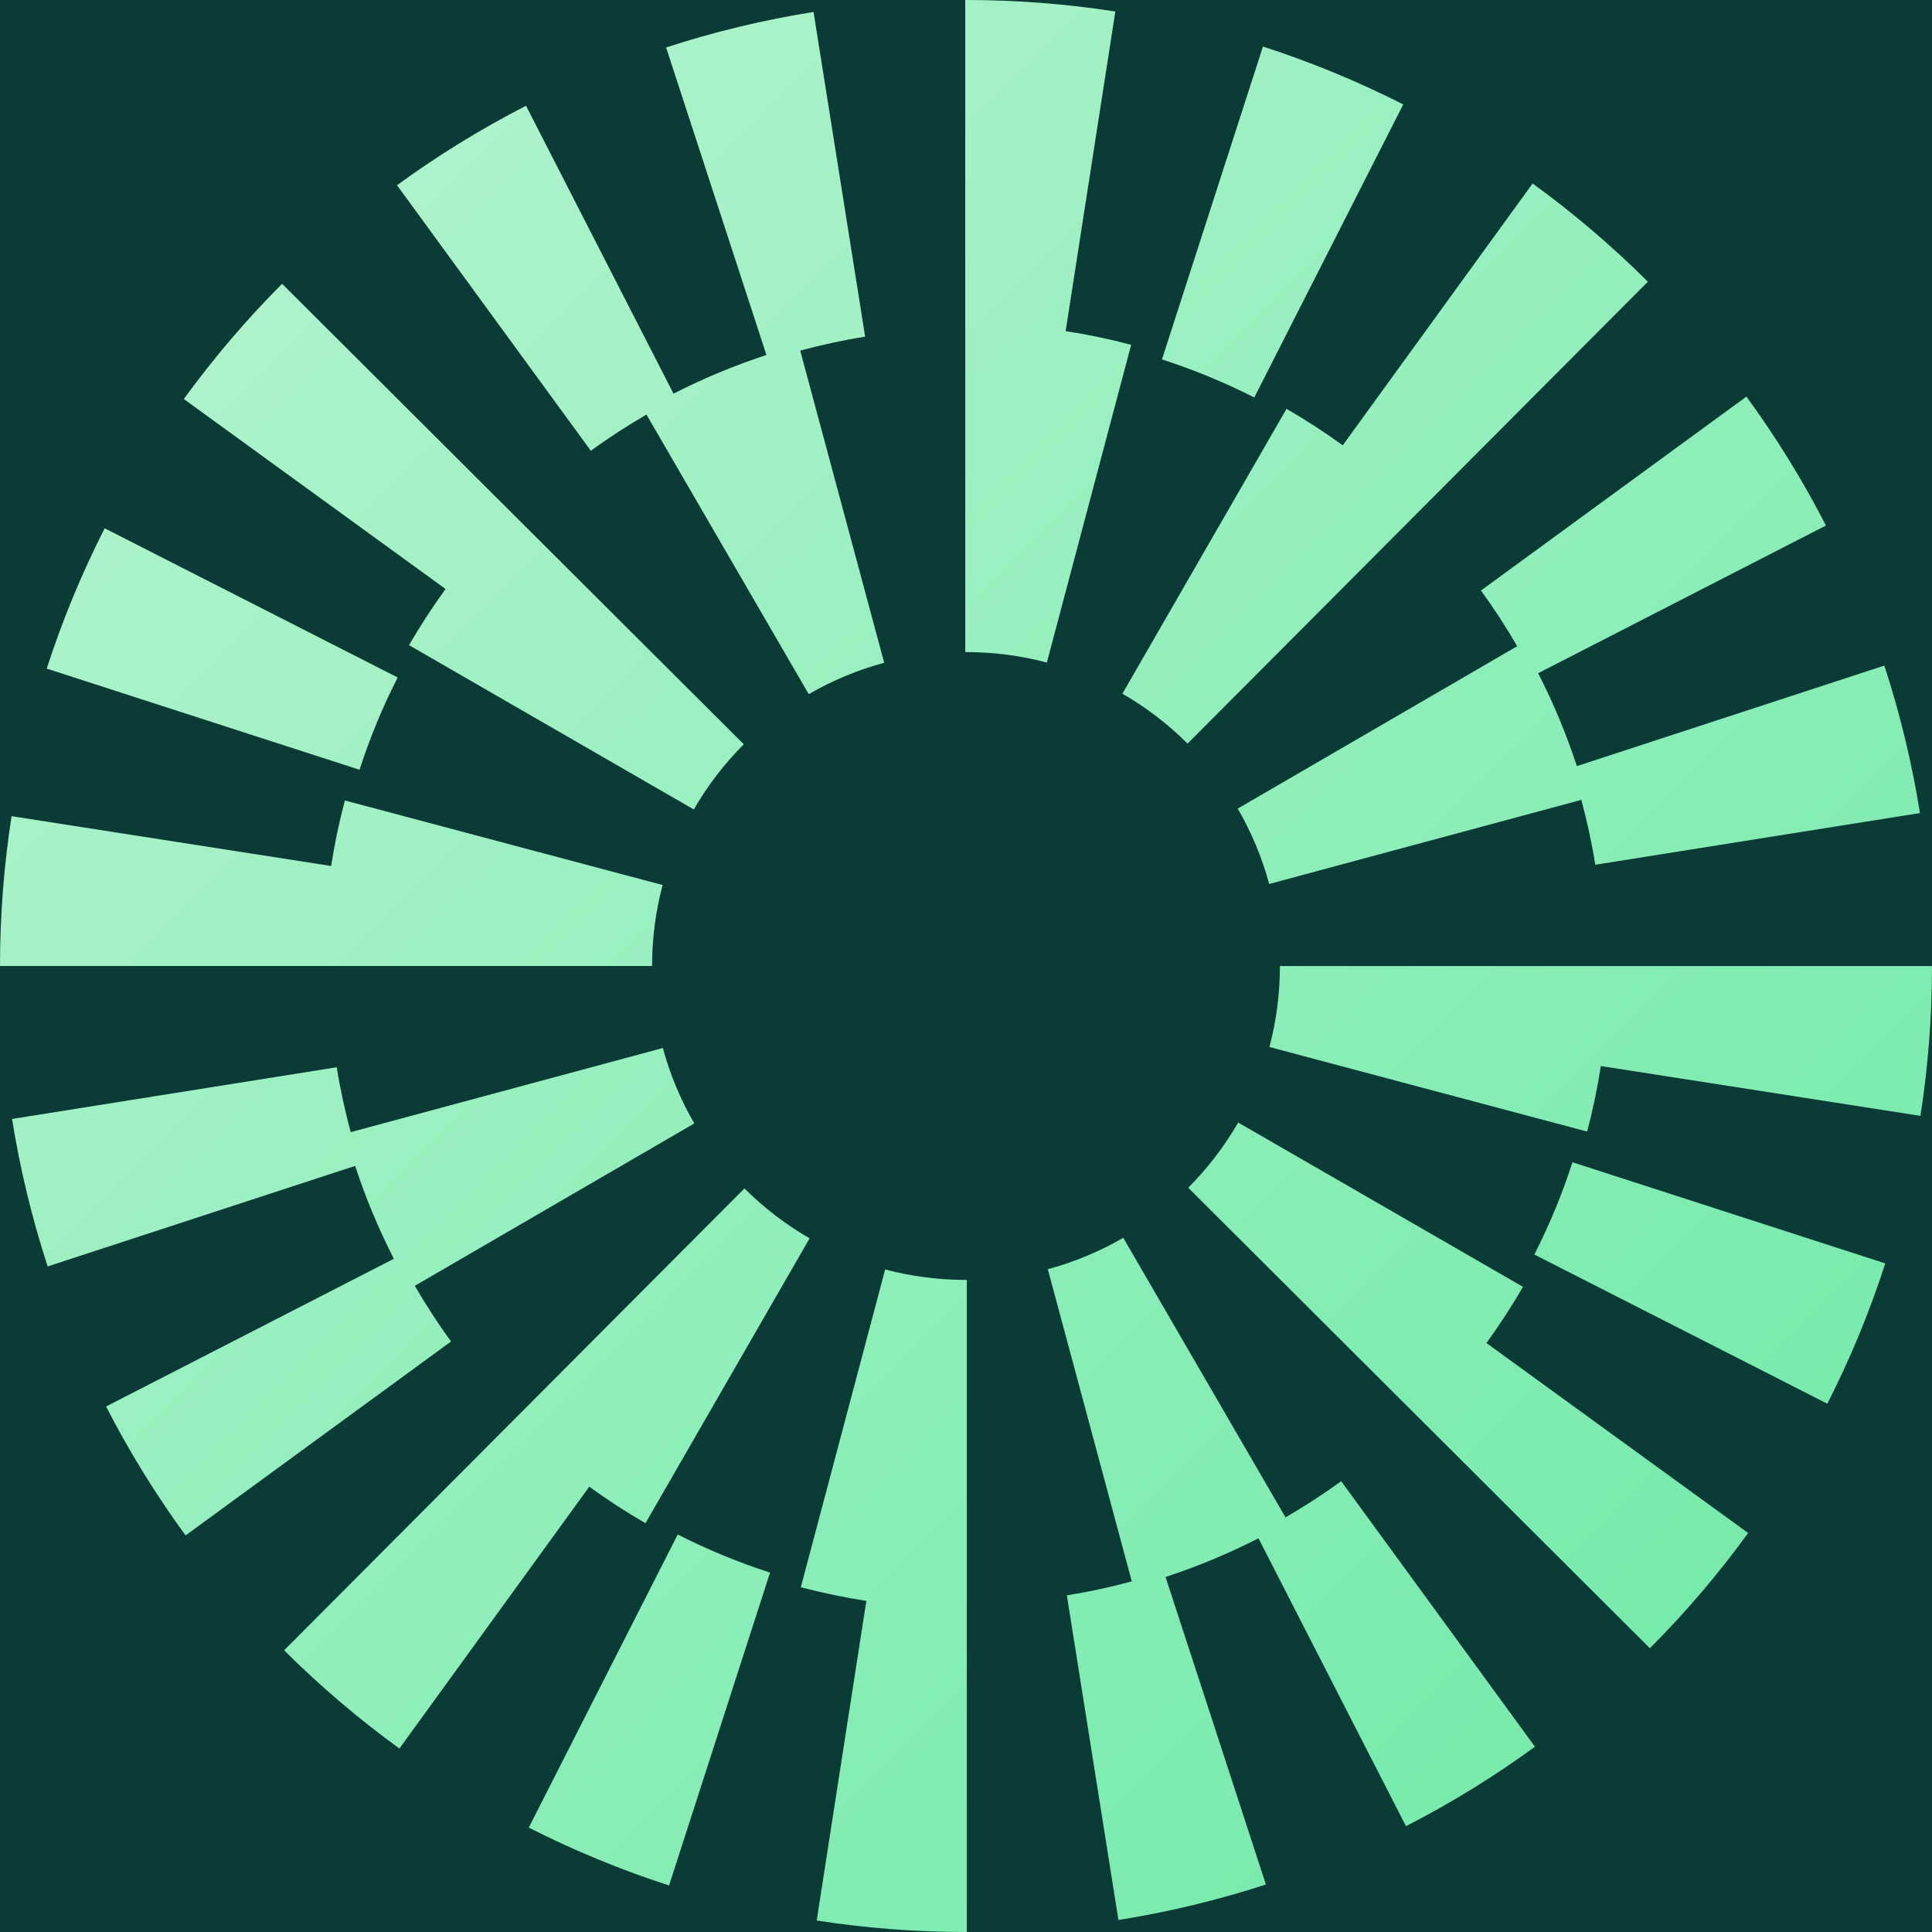
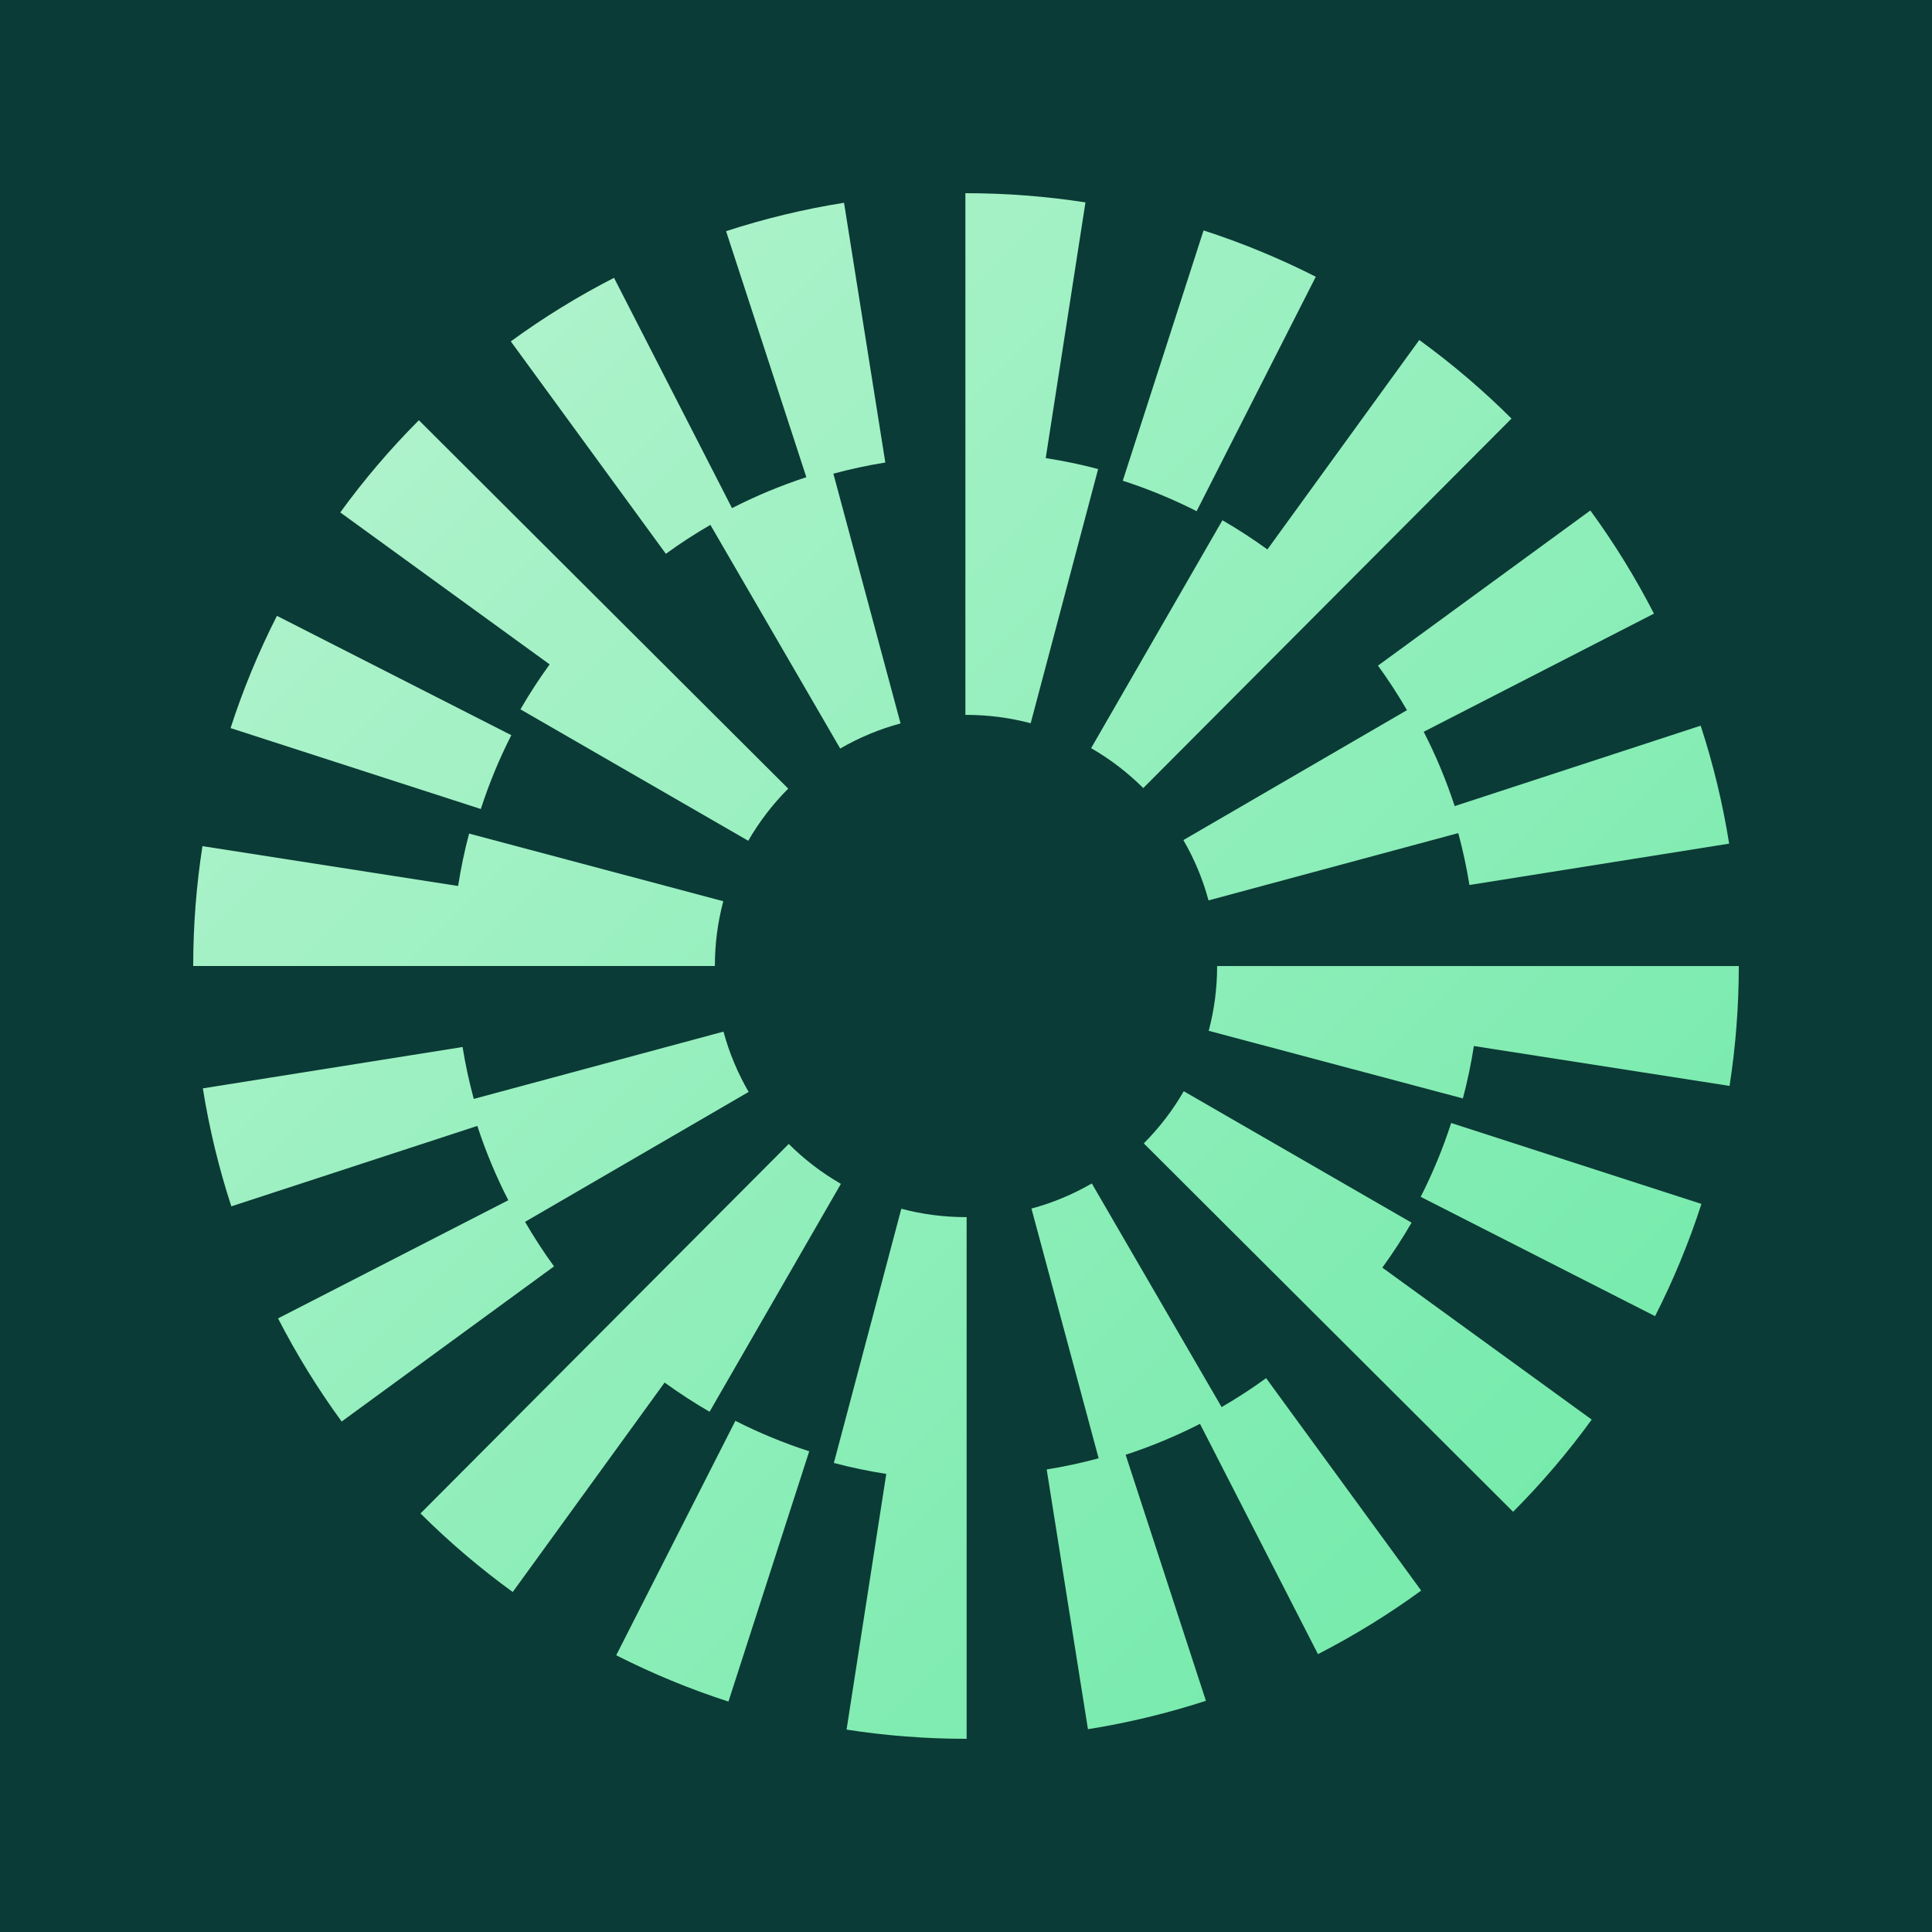
- <svg xmlns="http://www.w3.org/2000/svg" width="800" height="800" viewBox="0 0 800 800" fill="none">
-   <rect width="800" height="800" fill="#0B3B36" />
+ <svg xmlns="http://www.w3.org/2000/svg" width="800" height="800" viewBox="-100 -100 1000 1000" fill="none">
+   <rect x="-100" y="-100" width="1000" height="1000" fill="#0B3B36" />
  <defs>
    <linearGradient id="mantleGrad" x1="0" y1="0" x2="800" y2="800" gradientUnits="userSpaceOnUse">
      <stop offset="0" stop-color="#B8F4D1" />
      <stop offset="1" stop-color="#6CE9A6" />
    </linearGradient>
  </defs>
  <path d="M164.648 280.523L43.342 218.761C33.853 237.404 25.772 256.948 19.342 276.857L148.871 318.74C153.104 305.647 158.41 292.796 164.658 280.533L164.648 280.523Z" fill="url(#mantleGrad)" />
  <path d="M267.696 171.675L334.886 287.442C344.698 281.751 355.2 277.377 366.126 274.44L331.352 145.174C340.202 142.795 349.195 140.83 358.238 139.402L336.871 4.952C316.202 8.233 295.666 13.184 275.817 19.655L317.367 146.997C304.152 151.311 291.281 156.668 278.886 163.007L217.812 43.797C199.24 53.316 181.276 64.374 164.395 76.698L244.648 186.653C252.04 181.265 259.767 176.273 267.686 171.665L267.696 171.675Z" fill="url(#mantleGrad)" />
  <path d="M628.243 267.574L512.517 334.824C518.218 344.627 522.593 355.138 525.539 366.045L654.795 331.209C657.175 340.06 659.139 349.042 660.577 358.075L795.008 336.667C791.717 316.009 786.755 295.462 780.264 275.604L652.942 317.235C648.618 304.019 643.261 291.159 636.912 278.764L756.081 217.609C746.562 199.057 735.484 181.093 723.16 164.222L613.236 244.526C618.633 251.918 623.626 259.635 628.233 267.564L628.243 267.574Z" fill="url(#mantleGrad)" />
  <path d="M581.053 43.243C562.39 33.765 542.846 25.694 522.957 19.274L481.145 148.823C494.228 153.046 507.089 158.352 519.372 164.59L581.053 43.233V43.243Z" fill="url(#mantleGrad)" />
  <path d="M532.72 169.299L464.761 287.244C474.604 292.915 483.677 299.861 491.748 307.902L682.351 116.651C667.566 101.917 651.505 88.236 634.614 75.983L556.001 184.398C548.508 178.97 540.751 173.917 532.73 169.289L532.72 169.299Z" fill="url(#mantleGrad)" />
  <path d="M169.377 267.152L287.291 335.182C292.962 325.349 299.929 316.266 307.979 308.185L116.81 117.511C102.065 132.296 88.374 148.347 76.121 165.228L184.496 243.891C179.068 251.374 174.005 259.131 169.377 267.152Z" fill="url(#mantleGrad)" />
  <path d="M441.265 137.104L461.832 4.759C441.508 1.6 420.708 0 399.999 0H399.686V270.015H399.999C411.382 270.015 422.643 271.473 433.478 274.349L468.394 142.775C459.463 140.405 450.41 138.532 441.265 137.104Z" fill="url(#mantleGrad)" />
  <path d="M274.36 366.468L142.805 331.46C140.425 340.392 138.542 349.445 137.114 358.589L4.79 337.962C1.61 358.357 0 379.238 0 400.007H270.015C270.015 388.605 271.484 377.313 274.37 366.468H274.36Z" fill="url(#mantleGrad)" />
  <path d="M635.352 519.483L756.658 581.244C766.147 562.601 774.228 543.057 780.658 523.148L651.129 481.265C646.896 494.358 641.59 507.209 635.342 519.472L635.352 519.483Z" fill="url(#mantleGrad)" />
  <path d="M532.306 628.315L465.116 512.548C455.304 518.239 444.803 522.614 433.876 525.551L468.651 654.816C459.79 657.196 450.808 659.161 441.765 660.588L463.122 795.029C483.79 791.748 504.327 786.796 524.175 780.325L482.625 652.983C495.851 648.669 508.711 643.313 521.106 636.973L582.18 756.183C600.752 746.664 618.717 735.606 635.598 723.282L555.344 613.328C547.952 618.715 540.225 623.707 532.306 628.315Z" fill="url(#mantleGrad)" />
  <path d="M171.759 532.43L287.496 465.18C281.794 455.377 277.42 444.866 274.473 433.959L145.217 468.795C142.837 459.944 140.873 450.962 139.435 441.929L4.994 463.337C8.285 483.995 13.247 504.542 19.738 524.4L147.06 482.769C151.384 495.985 156.741 508.845 163.09 521.24L43.921 582.395C53.44 600.946 64.518 618.911 76.842 635.782L186.766 555.478C181.369 548.086 176.377 540.369 171.769 532.44L171.759 532.43Z" fill="url(#mantleGrad)" />
  <path d="M218.947 756.762C237.611 766.24 257.155 774.311 277.043 780.731L318.856 651.182C305.773 646.959 292.912 641.653 280.628 635.415L218.947 756.772V756.762Z" fill="url(#mantleGrad)" />
  <path d="M267.283 630.707L335.242 512.763C325.399 507.092 316.326 500.145 308.255 492.105L117.652 683.355C132.437 698.089 148.498 711.77 165.389 724.023L244.002 615.608C251.495 621.036 259.252 626.089 267.273 630.717L267.283 630.707Z" fill="url(#mantleGrad)" />
  <path d="M630.622 532.849L512.708 464.819C507.037 474.652 500.07 483.735 492.02 491.816L683.179 682.499C697.923 667.715 711.615 651.664 723.868 634.783L615.493 556.12C620.921 548.636 625.984 540.879 630.612 532.859L630.622 532.849Z" fill="url(#mantleGrad)" />
  <path d="M366.522 525.652L331.605 657.226C340.537 659.596 349.59 661.469 358.735 662.897L338.178 795.241C358.502 798.401 379.302 800.001 400.011 800.001H400.325V529.986H400.011C388.628 529.986 377.368 528.528 366.532 525.652H366.522Z" fill="url(#mantleGrad)" />
  <path d="M529.986 400.004C529.986 411.406 528.518 422.687 525.632 433.543L657.186 468.551C659.566 459.619 661.45 450.566 662.878 441.422L795.212 462.059C798.392 441.665 800.002 420.784 800.002 400.014H529.986V400.004Z" fill="url(#mantleGrad)" />
</svg>
